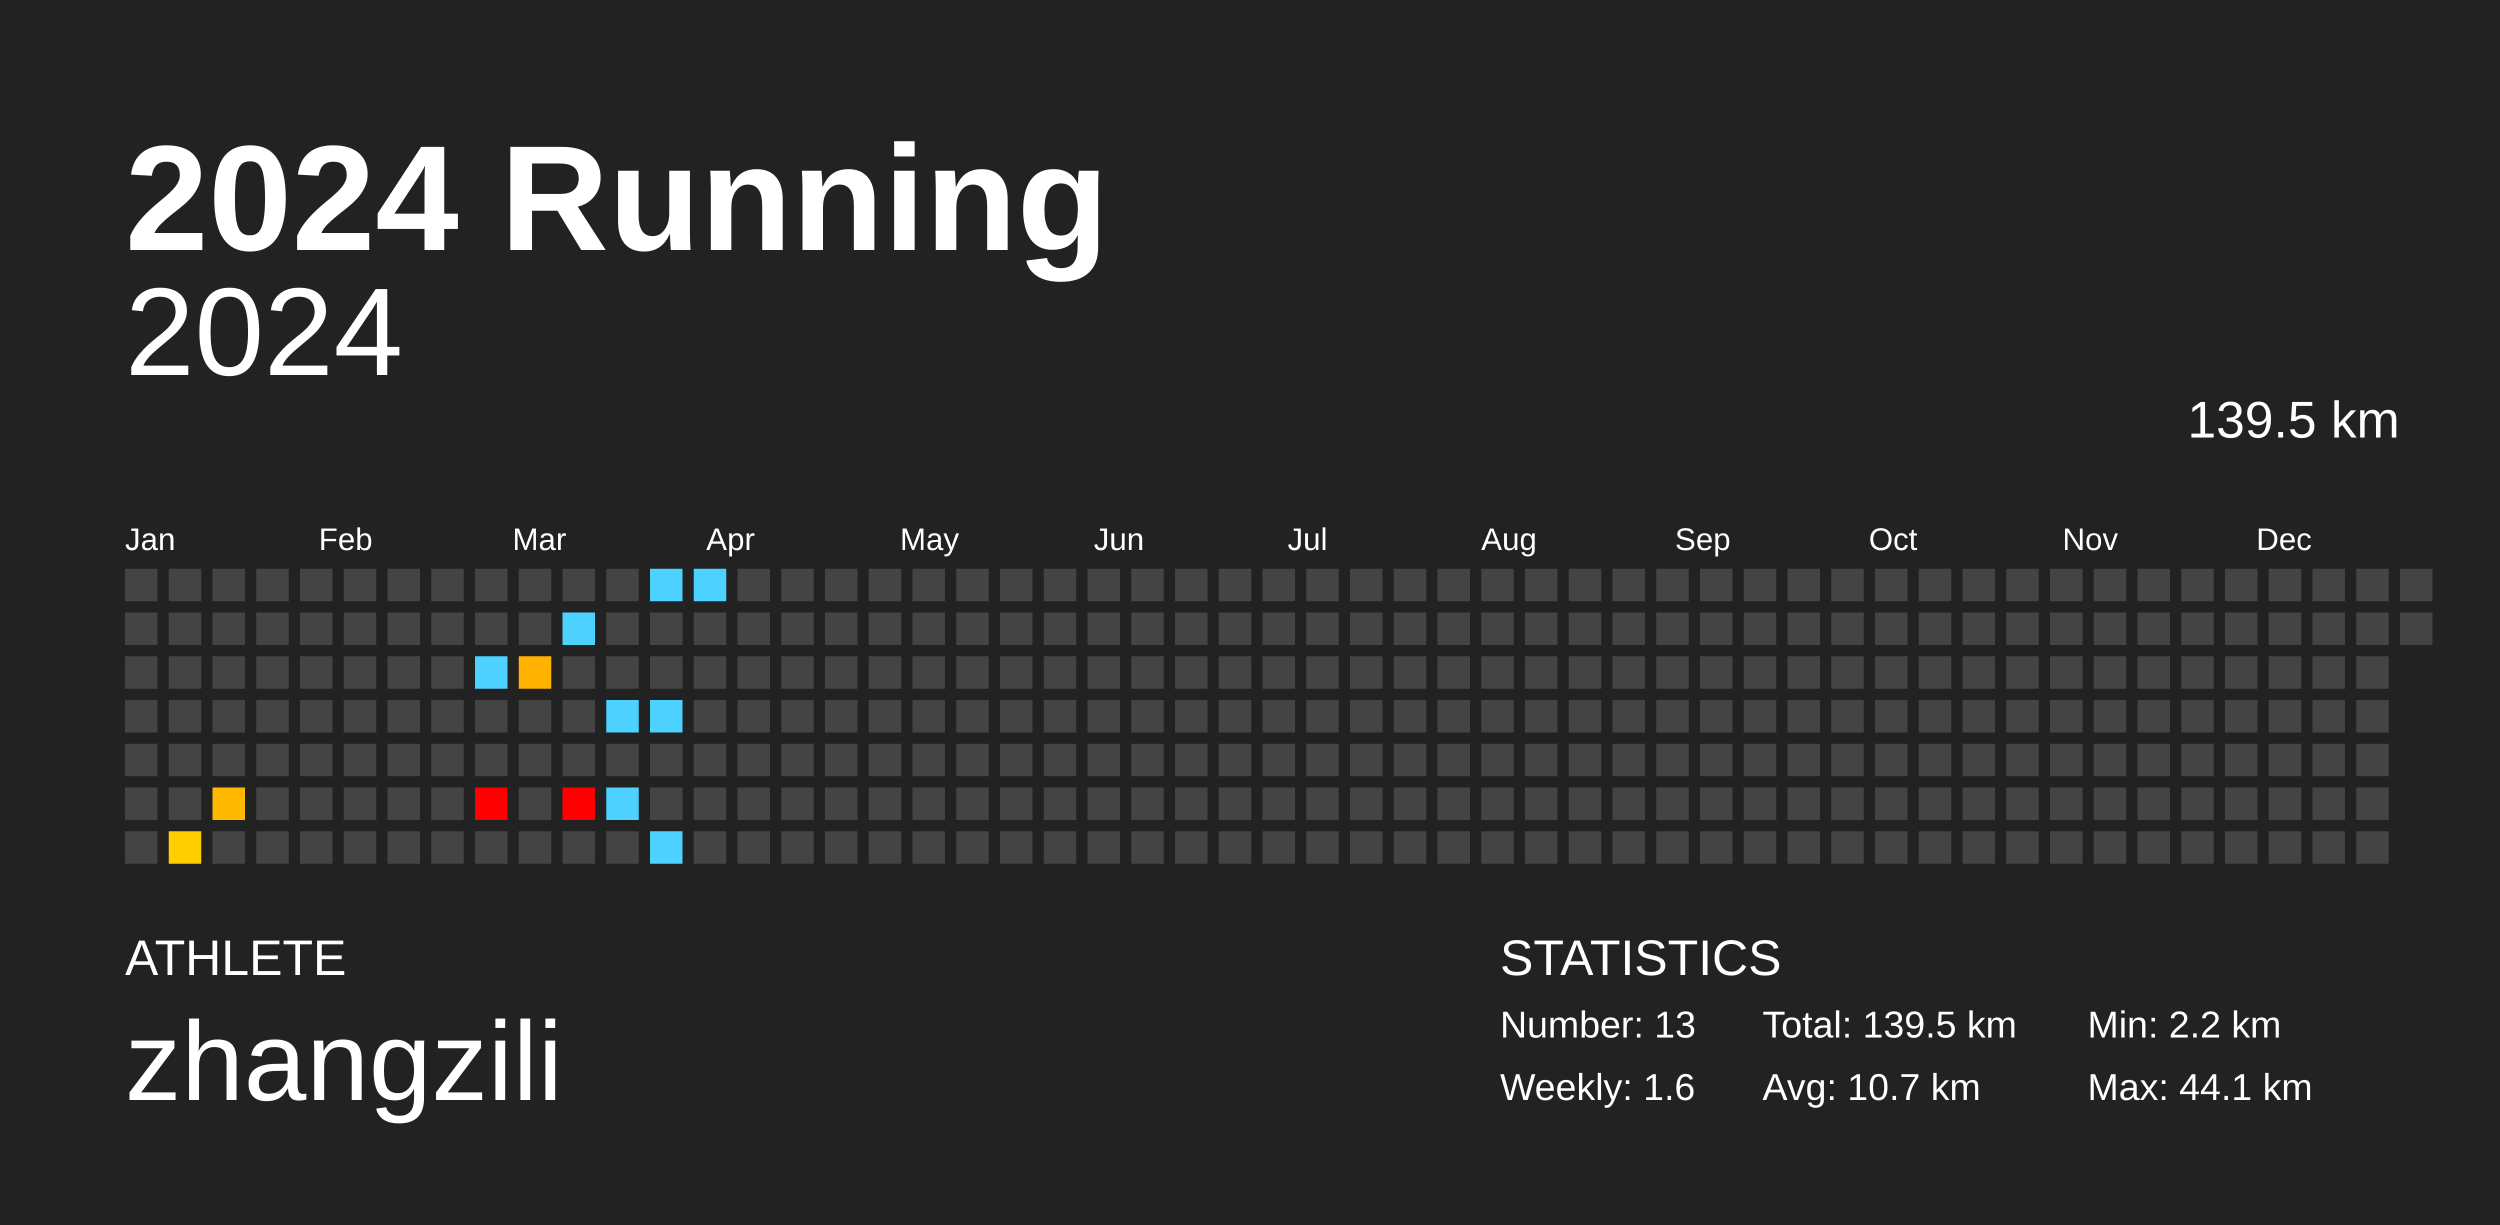
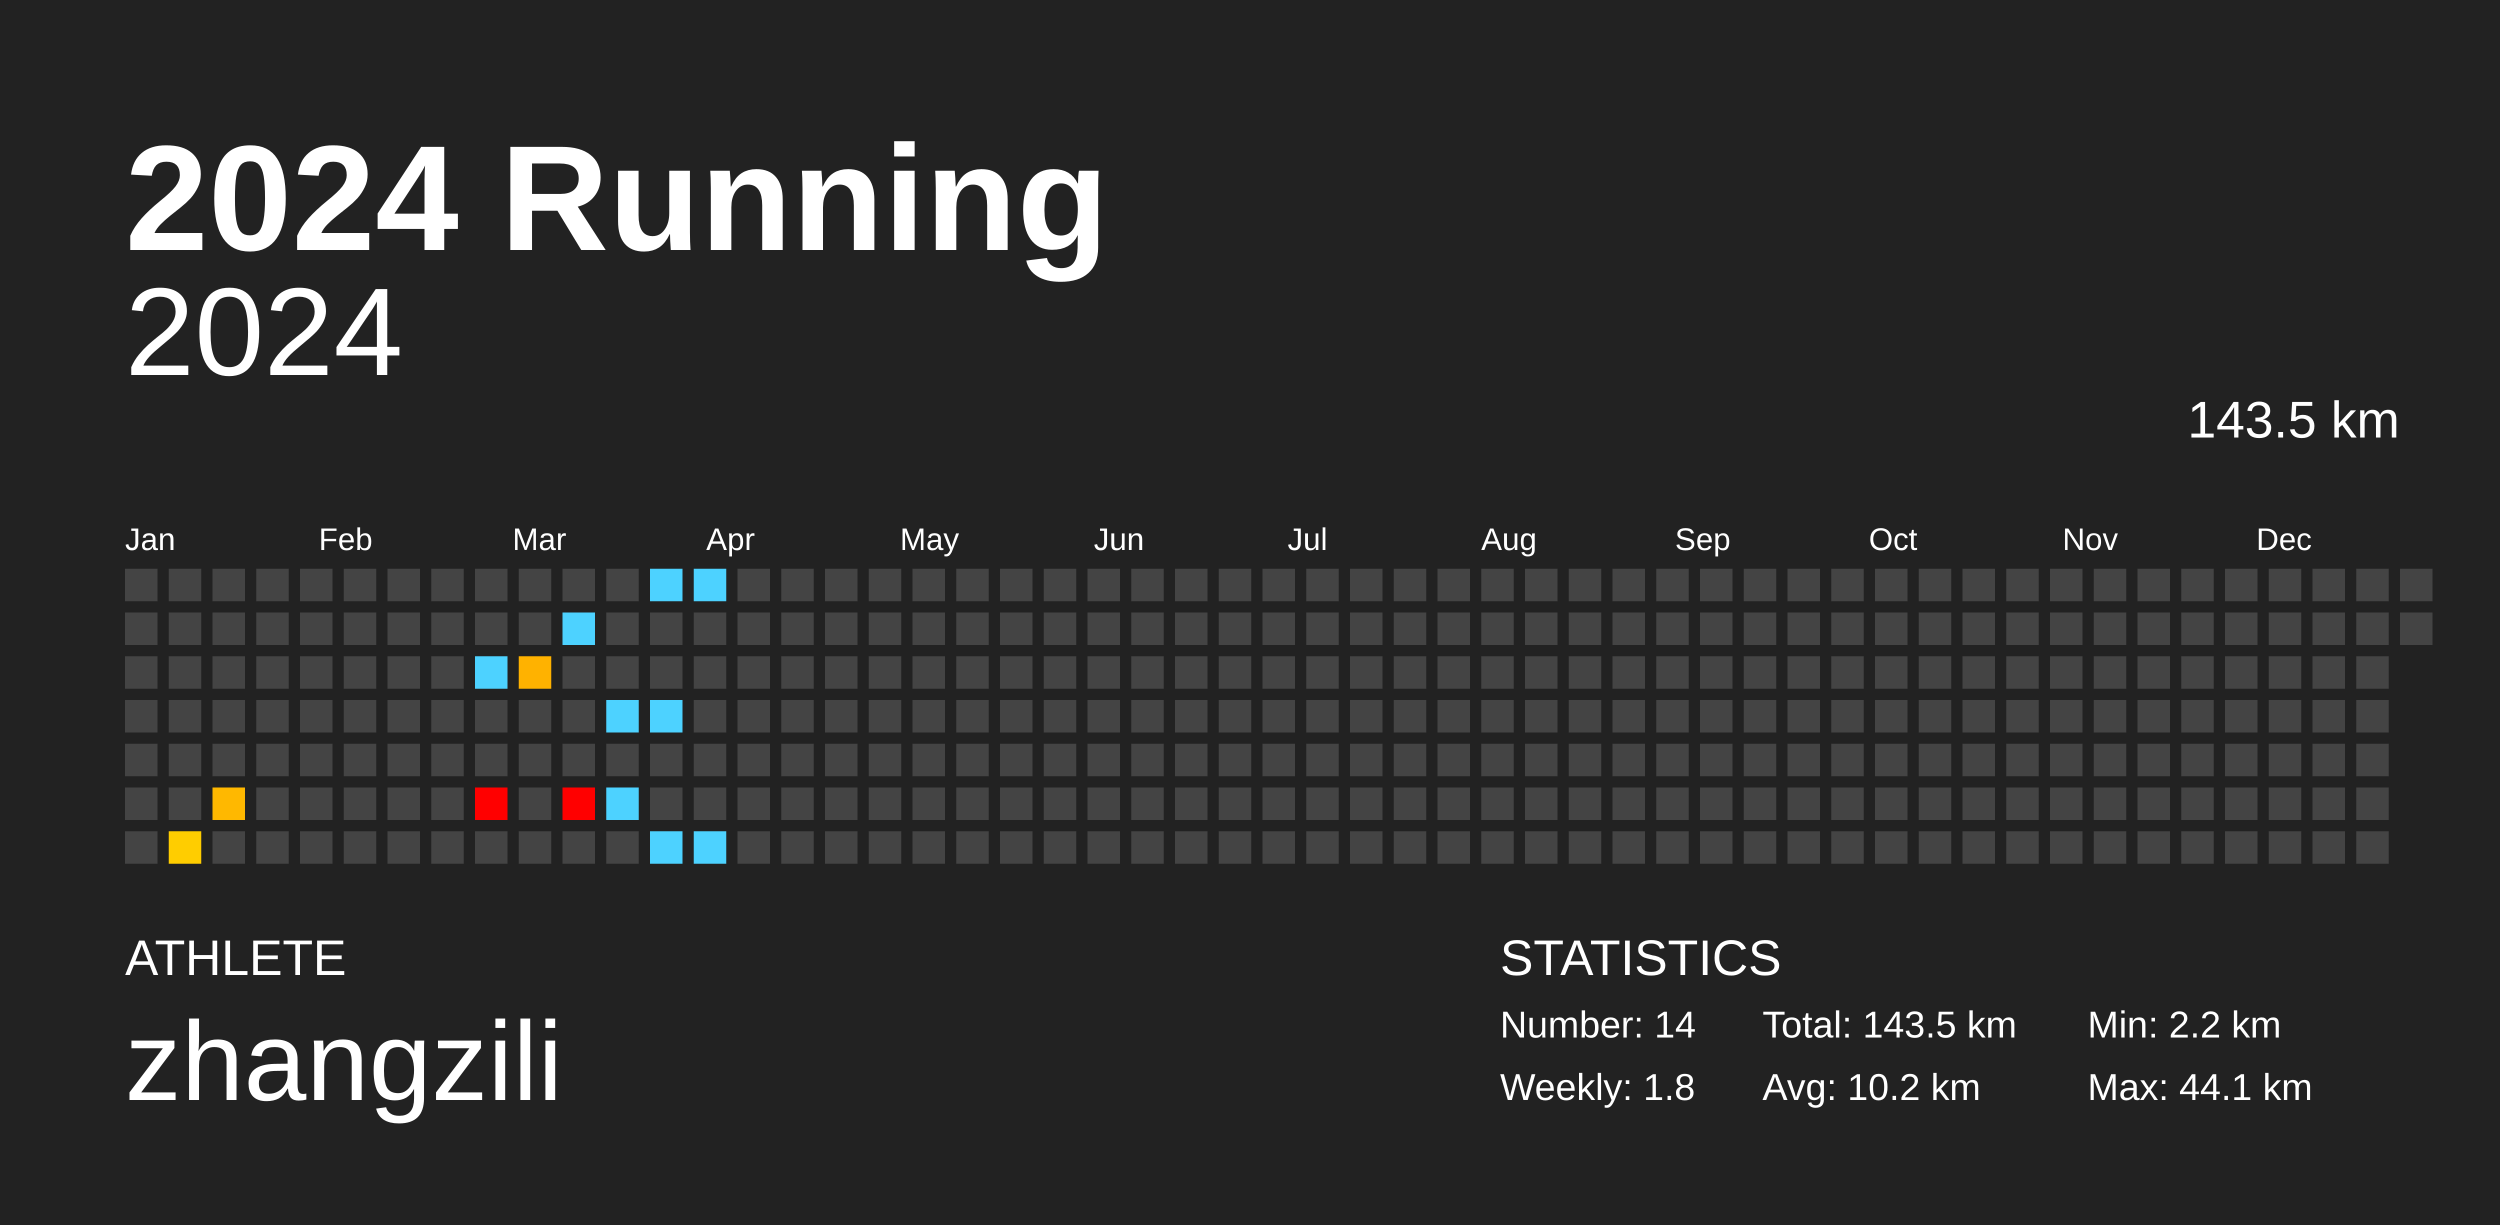
<svg xmlns="http://www.w3.org/2000/svg" baseProfile="full" height="98mm" version="1.1" viewBox="0,0,200,98" width="200mm">
  <defs />
  <rect fill="#222222" height="98" width="200" x="0" y="0" />
  <text fill="#FFFFFF" style="font-size:12px; font-family:Arial; font-weight:bold;" x="10" y="20">2024 Running</text>
  <text fill="#FFFFFF" style="font-size:4px; font-family:Arial" x="10" y="78">ATHLETE</text>
  <text fill="#FFFFFF" style="font-size:9px; font-family:Arial" x="10" y="88">zhangzili</text>
  <text fill="#FFFFFF" style="font-size:4px; font-family:Arial" x="120" y="78">STATISTICS</text>
-   <text fill="#FFFFFF" style="font-size:3px; font-family:Arial" x="120" y="83">Number: 13</text>
-   <text fill="#FFFFFF" style="font-size:3px; font-family:Arial" x="120" y="88">Weekly: 1.6</text>
-   <text fill="#FFFFFF" style="font-size:3px; font-family:Arial" x="141" y="83">Total: 139.5 km</text>
-   <text fill="#FFFFFF" style="font-size:3px; font-family:Arial" x="141" y="88">Avg: 10.7 km</text>
+   <text fill="#FFFFFF" style="font-size:3px; font-family:Arial" x="120" y="83">Number: 14</text>
+   <text fill="#FFFFFF" style="font-size:3px; font-family:Arial" x="120" y="88">Weekly: 1.8</text>
+   <text fill="#FFFFFF" style="font-size:3px; font-family:Arial" x="141" y="83">Total: 143.5 km</text>
+   <text fill="#FFFFFF" style="font-size:3px; font-family:Arial" x="141" y="88">Avg: 10.2 km</text>
  <text fill="#FFFFFF" style="font-size:3px; font-family:Arial" x="167" y="83">Min: 2.2 km</text>
  <text fill="#FFFFFF" style="font-size:3px; font-family:Arial" x="167" y="88">Max: 44.1 km</text>
  <text alignment-baseline="hanging" fill="#FFFFFF" style="font-size:10.0px; font-family:Arial;" x="10" y="30">2024</text>
-   <text alignment-baseline="hanging" fill="#FFFFFF" style="font-size:4.125px; font-family:Arial;" x="175" y="35">139.5 km</text>
+   <text alignment-baseline="hanging" fill="#FFFFFF" style="font-size:4.125px; font-family:Arial;" x="175" y="35">143.5 km</text>
  <text fill="#FFFFFF" style="font-size:2.5px; font-family:Arial" x="10.0" y="44">Jan</text>
  <text fill="#FFFFFF" style="font-size:2.5px; font-family:Arial" x="25.5" y="44">Feb</text>
  <text fill="#FFFFFF" style="font-size:2.5px; font-family:Arial" x="41.0" y="44">Mar</text>
  <text fill="#FFFFFF" style="font-size:2.5px; font-family:Arial" x="56.5" y="44">Apr</text>
  <text fill="#FFFFFF" style="font-size:2.5px; font-family:Arial" x="72.0" y="44">May</text>
  <text fill="#FFFFFF" style="font-size:2.5px; font-family:Arial" x="87.5" y="44">Jun</text>
  <text fill="#FFFFFF" style="font-size:2.5px; font-family:Arial" x="103.0" y="44">Jul</text>
  <text fill="#FFFFFF" style="font-size:2.5px; font-family:Arial" x="118.5" y="44">Aug</text>
  <text fill="#FFFFFF" style="font-size:2.5px; font-family:Arial" x="134.0" y="44">Sep</text>
  <text fill="#FFFFFF" style="font-size:2.5px; font-family:Arial" x="149.5" y="44">Oct</text>
  <text fill="#FFFFFF" style="font-size:2.5px; font-family:Arial" x="165.0" y="44">Nov</text>
  <text fill="#FFFFFF" style="font-size:2.5px; font-family:Arial" x="180.5" y="44">Dec</text>
  <rect fill="#444444" height="2.6" width="2.6" x="10.0" y="45.5" />
  <rect fill="#444444" height="2.6" width="2.6" x="10.0" y="49.0" />
  <rect fill="#444444" height="2.6" width="2.6" x="10.0" y="52.5" />
  <rect fill="#444444" height="2.6" width="2.6" x="10.0" y="56.0" />
  <rect fill="#444444" height="2.6" width="2.6" x="10.0" y="59.5" />
  <rect fill="#444444" height="2.6" width="2.6" x="10.0" y="63.0" />
  <rect fill="#444444" height="2.6" width="2.6" x="10.0" y="66.5" />
  <rect fill="#444444" height="2.6" width="2.6" x="13.5" y="45.5" />
  <rect fill="#444444" height="2.6" width="2.6" x="13.5" y="49.0" />
  <rect fill="#444444" height="2.6" width="2.6" x="13.5" y="52.5" />
  <rect fill="#444444" height="2.6" width="2.6" x="13.5" y="56.0" />
  <rect fill="#444444" height="2.6" width="2.6" x="13.5" y="59.5" />
  <rect fill="#444444" height="2.6" width="2.6" x="13.5" y="63.0" />
  <rect fill="#ffcd00" height="2.6" width="2.6" x="13.5" y="66.5" />
  <rect fill="#444444" height="2.6" width="2.6" x="17.0" y="45.5" />
  <rect fill="#444444" height="2.6" width="2.6" x="17.0" y="49.0" />
  <rect fill="#444444" height="2.6" width="2.6" x="17.0" y="52.5" />
  <rect fill="#444444" height="2.6" width="2.6" x="17.0" y="56.0" />
  <rect fill="#444444" height="2.6" width="2.6" x="17.0" y="59.5" />
  <rect fill="#ffb800" height="2.6" width="2.6" x="17.0" y="63.0" />
  <rect fill="#444444" height="2.6" width="2.6" x="17.0" y="66.5" />
  <rect fill="#444444" height="2.6" width="2.6" x="20.5" y="45.5" />
  <rect fill="#444444" height="2.6" width="2.6" x="20.5" y="49.0" />
  <rect fill="#444444" height="2.6" width="2.6" x="20.5" y="52.5" />
  <rect fill="#444444" height="2.6" width="2.6" x="20.5" y="56.0" />
  <rect fill="#444444" height="2.6" width="2.6" x="20.5" y="59.5" />
  <rect fill="#444444" height="2.6" width="2.6" x="20.5" y="63.0" />
  <rect fill="#444444" height="2.6" width="2.6" x="20.5" y="66.5" />
  <rect fill="#444444" height="2.6" width="2.6" x="24.0" y="45.5" />
  <rect fill="#444444" height="2.6" width="2.6" x="24.0" y="49.0" />
  <rect fill="#444444" height="2.6" width="2.6" x="24.0" y="52.5" />
  <rect fill="#444444" height="2.6" width="2.6" x="24.0" y="56.0" />
  <rect fill="#444444" height="2.6" width="2.6" x="24.0" y="59.5" />
  <rect fill="#444444" height="2.6" width="2.6" x="24.0" y="63.0" />
  <rect fill="#444444" height="2.6" width="2.6" x="24.0" y="66.5" />
  <rect fill="#444444" height="2.6" width="2.6" x="27.5" y="45.5" />
  <rect fill="#444444" height="2.6" width="2.6" x="27.5" y="49.0" />
  <rect fill="#444444" height="2.6" width="2.6" x="27.5" y="52.5" />
  <rect fill="#444444" height="2.6" width="2.6" x="27.5" y="56.0" />
  <rect fill="#444444" height="2.6" width="2.6" x="27.5" y="59.5" />
  <rect fill="#444444" height="2.6" width="2.6" x="27.5" y="63.0" />
  <rect fill="#444444" height="2.6" width="2.6" x="27.5" y="66.5" />
  <rect fill="#444444" height="2.6" width="2.6" x="31.0" y="45.5" />
  <rect fill="#444444" height="2.6" width="2.6" x="31.0" y="49.0" />
  <rect fill="#444444" height="2.6" width="2.6" x="31.0" y="52.5" />
  <rect fill="#444444" height="2.6" width="2.6" x="31.0" y="56.0" />
  <rect fill="#444444" height="2.6" width="2.6" x="31.0" y="59.5" />
  <rect fill="#444444" height="2.6" width="2.6" x="31.0" y="63.0" />
  <rect fill="#444444" height="2.6" width="2.6" x="31.0" y="66.5" />
  <rect fill="#444444" height="2.6" width="2.6" x="34.5" y="45.5" />
  <rect fill="#444444" height="2.6" width="2.6" x="34.5" y="49.0" />
  <rect fill="#444444" height="2.6" width="2.6" x="34.5" y="52.5" />
  <rect fill="#444444" height="2.6" width="2.6" x="34.5" y="56.0" />
  <rect fill="#444444" height="2.6" width="2.6" x="34.5" y="59.5" />
  <rect fill="#444444" height="2.6" width="2.6" x="34.5" y="63.0" />
  <rect fill="#444444" height="2.6" width="2.6" x="34.5" y="66.5" />
  <rect fill="#444444" height="2.6" width="2.6" x="38.0" y="45.5" />
  <rect fill="#444444" height="2.6" width="2.6" x="38.0" y="49.0" />
  <rect fill="#4dd2ff" height="2.6" width="2.6" x="38.0" y="52.5" />
  <rect fill="#444444" height="2.6" width="2.6" x="38.0" y="56.0" />
  <rect fill="#444444" height="2.6" width="2.6" x="38.0" y="59.5" />
  <rect fill="red" height="2.6" width="2.6" x="38.0" y="63.0" />
  <rect fill="#444444" height="2.6" width="2.6" x="38.0" y="66.5" />
  <rect fill="#444444" height="2.6" width="2.6" x="41.5" y="45.5" />
  <rect fill="#444444" height="2.6" width="2.6" x="41.5" y="49.0" />
  <rect fill="#ffb200" height="2.6" width="2.6" x="41.5" y="52.5" />
  <rect fill="#444444" height="2.6" width="2.6" x="41.5" y="56.0" />
  <rect fill="#444444" height="2.6" width="2.6" x="41.5" y="59.5" />
  <rect fill="#444444" height="2.6" width="2.6" x="41.5" y="63.0" />
  <rect fill="#444444" height="2.6" width="2.6" x="41.5" y="66.5" />
  <rect fill="#444444" height="2.6" width="2.6" x="45.0" y="45.5" />
  <rect fill="#4dd2ff" height="2.6" width="2.6" x="45.0" y="49.0" />
  <rect fill="#444444" height="2.6" width="2.6" x="45.0" y="52.5" />
  <rect fill="#444444" height="2.6" width="2.6" x="45.0" y="56.0" />
  <rect fill="#444444" height="2.6" width="2.6" x="45.0" y="59.5" />
  <rect fill="red" height="2.6" width="2.6" x="45.0" y="63.0" />
  <rect fill="#444444" height="2.6" width="2.6" x="45.0" y="66.5" />
  <rect fill="#444444" height="2.6" width="2.6" x="48.5" y="45.5" />
  <rect fill="#444444" height="2.6" width="2.6" x="48.5" y="49.0" />
  <rect fill="#444444" height="2.6" width="2.6" x="48.5" y="52.5" />
  <rect fill="#4dd2ff" height="2.6" width="2.6" x="48.5" y="56.0" />
  <rect fill="#444444" height="2.6" width="2.6" x="48.5" y="59.5" />
  <rect fill="#4dd2ff" height="2.6" width="2.6" x="48.5" y="63.0" />
  <rect fill="#444444" height="2.6" width="2.6" x="48.5" y="66.5" />
  <rect fill="#4dd2ff" height="2.6" width="2.6" x="52.0" y="45.5" />
  <rect fill="#444444" height="2.6" width="2.6" x="52.0" y="49.0" />
  <rect fill="#444444" height="2.6" width="2.6" x="52.0" y="52.5" />
  <rect fill="#4dd2ff" height="2.6" width="2.6" x="52.0" y="56.0" />
  <rect fill="#444444" height="2.6" width="2.6" x="52.0" y="59.5" />
  <rect fill="#444444" height="2.6" width="2.6" x="52.0" y="63.0" />
  <rect fill="#4dd2ff" height="2.6" width="2.6" x="52.0" y="66.5" />
  <rect fill="#4dd2ff" height="2.6" width="2.6" x="55.5" y="45.5" />
  <rect fill="#444444" height="2.6" width="2.6" x="55.5" y="49.0" />
  <rect fill="#444444" height="2.6" width="2.6" x="55.5" y="52.5" />
  <rect fill="#444444" height="2.6" width="2.6" x="55.5" y="56.0" />
  <rect fill="#444444" height="2.6" width="2.6" x="55.5" y="59.5" />
  <rect fill="#444444" height="2.6" width="2.6" x="55.5" y="63.0" />
-   <rect fill="#444444" height="2.6" width="2.6" x="55.5" y="66.5" />
+   <rect fill="#4dd2ff" height="2.6" width="2.6" x="55.5" y="66.5" />
  <rect fill="#444444" height="2.6" width="2.6" x="59.0" y="45.5" />
  <rect fill="#444444" height="2.6" width="2.6" x="59.0" y="49.0" />
  <rect fill="#444444" height="2.6" width="2.6" x="59.0" y="52.5" />
  <rect fill="#444444" height="2.6" width="2.6" x="59.0" y="56.0" />
  <rect fill="#444444" height="2.6" width="2.6" x="59.0" y="59.5" />
  <rect fill="#444444" height="2.6" width="2.6" x="59.0" y="63.0" />
  <rect fill="#444444" height="2.6" width="2.6" x="59.0" y="66.5" />
  <rect fill="#444444" height="2.6" width="2.6" x="62.5" y="45.5" />
  <rect fill="#444444" height="2.6" width="2.6" x="62.5" y="49.0" />
  <rect fill="#444444" height="2.6" width="2.6" x="62.5" y="52.5" />
  <rect fill="#444444" height="2.6" width="2.6" x="62.5" y="56.0" />
  <rect fill="#444444" height="2.6" width="2.6" x="62.5" y="59.5" />
  <rect fill="#444444" height="2.6" width="2.6" x="62.5" y="63.0" />
  <rect fill="#444444" height="2.6" width="2.6" x="62.5" y="66.5" />
  <rect fill="#444444" height="2.6" width="2.6" x="66.0" y="45.5" />
  <rect fill="#444444" height="2.6" width="2.6" x="66.0" y="49.0" />
  <rect fill="#444444" height="2.6" width="2.6" x="66.0" y="52.5" />
  <rect fill="#444444" height="2.6" width="2.6" x="66.0" y="56.0" />
  <rect fill="#444444" height="2.6" width="2.6" x="66.0" y="59.5" />
  <rect fill="#444444" height="2.6" width="2.6" x="66.0" y="63.0" />
  <rect fill="#444444" height="2.6" width="2.6" x="66.0" y="66.5" />
  <rect fill="#444444" height="2.6" width="2.6" x="69.5" y="45.5" />
  <rect fill="#444444" height="2.6" width="2.6" x="69.5" y="49.0" />
  <rect fill="#444444" height="2.6" width="2.6" x="69.5" y="52.5" />
  <rect fill="#444444" height="2.6" width="2.6" x="69.5" y="56.0" />
  <rect fill="#444444" height="2.6" width="2.6" x="69.5" y="59.5" />
  <rect fill="#444444" height="2.6" width="2.6" x="69.5" y="63.0" />
  <rect fill="#444444" height="2.6" width="2.6" x="69.5" y="66.5" />
  <rect fill="#444444" height="2.6" width="2.6" x="73.0" y="45.5" />
  <rect fill="#444444" height="2.6" width="2.6" x="73.0" y="49.0" />
  <rect fill="#444444" height="2.6" width="2.6" x="73.0" y="52.5" />
  <rect fill="#444444" height="2.6" width="2.6" x="73.0" y="56.0" />
  <rect fill="#444444" height="2.6" width="2.6" x="73.0" y="59.5" />
  <rect fill="#444444" height="2.6" width="2.6" x="73.0" y="63.0" />
  <rect fill="#444444" height="2.6" width="2.6" x="73.0" y="66.5" />
  <rect fill="#444444" height="2.6" width="2.6" x="76.5" y="45.5" />
  <rect fill="#444444" height="2.6" width="2.6" x="76.5" y="49.0" />
  <rect fill="#444444" height="2.6" width="2.6" x="76.5" y="52.5" />
  <rect fill="#444444" height="2.6" width="2.6" x="76.5" y="56.0" />
  <rect fill="#444444" height="2.6" width="2.6" x="76.5" y="59.5" />
  <rect fill="#444444" height="2.6" width="2.6" x="76.5" y="63.0" />
  <rect fill="#444444" height="2.6" width="2.6" x="76.5" y="66.5" />
  <rect fill="#444444" height="2.6" width="2.6" x="80.0" y="45.5" />
  <rect fill="#444444" height="2.6" width="2.6" x="80.0" y="49.0" />
  <rect fill="#444444" height="2.6" width="2.6" x="80.0" y="52.5" />
  <rect fill="#444444" height="2.6" width="2.6" x="80.0" y="56.0" />
  <rect fill="#444444" height="2.6" width="2.6" x="80.0" y="59.5" />
  <rect fill="#444444" height="2.6" width="2.6" x="80.0" y="63.0" />
  <rect fill="#444444" height="2.6" width="2.6" x="80.0" y="66.5" />
  <rect fill="#444444" height="2.6" width="2.6" x="83.5" y="45.5" />
  <rect fill="#444444" height="2.6" width="2.6" x="83.5" y="49.0" />
  <rect fill="#444444" height="2.6" width="2.6" x="83.5" y="52.5" />
  <rect fill="#444444" height="2.6" width="2.6" x="83.5" y="56.0" />
  <rect fill="#444444" height="2.6" width="2.6" x="83.5" y="59.5" />
  <rect fill="#444444" height="2.6" width="2.6" x="83.5" y="63.0" />
  <rect fill="#444444" height="2.6" width="2.6" x="83.5" y="66.5" />
  <rect fill="#444444" height="2.6" width="2.6" x="87.0" y="45.5" />
  <rect fill="#444444" height="2.6" width="2.6" x="87.0" y="49.0" />
  <rect fill="#444444" height="2.6" width="2.6" x="87.0" y="52.5" />
  <rect fill="#444444" height="2.6" width="2.6" x="87.0" y="56.0" />
  <rect fill="#444444" height="2.6" width="2.6" x="87.0" y="59.5" />
  <rect fill="#444444" height="2.6" width="2.6" x="87.0" y="63.0" />
  <rect fill="#444444" height="2.6" width="2.6" x="87.0" y="66.5" />
  <rect fill="#444444" height="2.6" width="2.6" x="90.5" y="45.5" />
  <rect fill="#444444" height="2.6" width="2.6" x="90.5" y="49.0" />
  <rect fill="#444444" height="2.6" width="2.6" x="90.5" y="52.5" />
  <rect fill="#444444" height="2.6" width="2.6" x="90.5" y="56.0" />
  <rect fill="#444444" height="2.6" width="2.6" x="90.5" y="59.5" />
  <rect fill="#444444" height="2.6" width="2.6" x="90.5" y="63.0" />
  <rect fill="#444444" height="2.6" width="2.6" x="90.5" y="66.5" />
  <rect fill="#444444" height="2.6" width="2.6" x="94.0" y="45.5" />
  <rect fill="#444444" height="2.6" width="2.6" x="94.0" y="49.0" />
  <rect fill="#444444" height="2.6" width="2.6" x="94.0" y="52.5" />
  <rect fill="#444444" height="2.6" width="2.6" x="94.0" y="56.0" />
  <rect fill="#444444" height="2.6" width="2.6" x="94.0" y="59.5" />
  <rect fill="#444444" height="2.6" width="2.6" x="94.0" y="63.0" />
  <rect fill="#444444" height="2.6" width="2.6" x="94.0" y="66.5" />
  <rect fill="#444444" height="2.6" width="2.6" x="97.5" y="45.5" />
  <rect fill="#444444" height="2.6" width="2.6" x="97.5" y="49.0" />
  <rect fill="#444444" height="2.6" width="2.6" x="97.5" y="52.5" />
  <rect fill="#444444" height="2.6" width="2.6" x="97.5" y="56.0" />
  <rect fill="#444444" height="2.6" width="2.6" x="97.5" y="59.5" />
  <rect fill="#444444" height="2.6" width="2.6" x="97.5" y="63.0" />
  <rect fill="#444444" height="2.6" width="2.6" x="97.5" y="66.5" />
  <rect fill="#444444" height="2.6" width="2.6" x="101.0" y="45.5" />
  <rect fill="#444444" height="2.6" width="2.6" x="101.0" y="49.0" />
  <rect fill="#444444" height="2.6" width="2.6" x="101.0" y="52.5" />
  <rect fill="#444444" height="2.6" width="2.6" x="101.0" y="56.0" />
  <rect fill="#444444" height="2.6" width="2.6" x="101.0" y="59.5" />
  <rect fill="#444444" height="2.6" width="2.6" x="101.0" y="63.0" />
  <rect fill="#444444" height="2.6" width="2.6" x="101.0" y="66.5" />
  <rect fill="#444444" height="2.6" width="2.6" x="104.5" y="45.5" />
  <rect fill="#444444" height="2.6" width="2.6" x="104.5" y="49.0" />
  <rect fill="#444444" height="2.6" width="2.6" x="104.5" y="52.5" />
  <rect fill="#444444" height="2.6" width="2.6" x="104.5" y="56.0" />
  <rect fill="#444444" height="2.6" width="2.6" x="104.5" y="59.5" />
  <rect fill="#444444" height="2.6" width="2.6" x="104.5" y="63.0" />
  <rect fill="#444444" height="2.6" width="2.6" x="104.5" y="66.5" />
  <rect fill="#444444" height="2.6" width="2.6" x="108.0" y="45.5" />
  <rect fill="#444444" height="2.6" width="2.6" x="108.0" y="49.0" />
  <rect fill="#444444" height="2.6" width="2.6" x="108.0" y="52.5" />
  <rect fill="#444444" height="2.6" width="2.6" x="108.0" y="56.0" />
  <rect fill="#444444" height="2.6" width="2.6" x="108.0" y="59.5" />
  <rect fill="#444444" height="2.6" width="2.6" x="108.0" y="63.0" />
  <rect fill="#444444" height="2.6" width="2.6" x="108.0" y="66.5" />
  <rect fill="#444444" height="2.6" width="2.6" x="111.5" y="45.5" />
  <rect fill="#444444" height="2.6" width="2.6" x="111.5" y="49.0" />
  <rect fill="#444444" height="2.6" width="2.6" x="111.5" y="52.5" />
  <rect fill="#444444" height="2.6" width="2.6" x="111.5" y="56.0" />
  <rect fill="#444444" height="2.6" width="2.6" x="111.5" y="59.5" />
  <rect fill="#444444" height="2.6" width="2.6" x="111.5" y="63.0" />
  <rect fill="#444444" height="2.6" width="2.6" x="111.5" y="66.5" />
  <rect fill="#444444" height="2.6" width="2.6" x="115.0" y="45.5" />
  <rect fill="#444444" height="2.6" width="2.6" x="115.0" y="49.0" />
  <rect fill="#444444" height="2.6" width="2.6" x="115.0" y="52.5" />
  <rect fill="#444444" height="2.6" width="2.6" x="115.0" y="56.0" />
  <rect fill="#444444" height="2.6" width="2.6" x="115.0" y="59.5" />
  <rect fill="#444444" height="2.6" width="2.6" x="115.0" y="63.0" />
  <rect fill="#444444" height="2.6" width="2.6" x="115.0" y="66.5" />
  <rect fill="#444444" height="2.6" width="2.6" x="118.5" y="45.5" />
  <rect fill="#444444" height="2.6" width="2.6" x="118.5" y="49.0" />
  <rect fill="#444444" height="2.6" width="2.6" x="118.5" y="52.5" />
  <rect fill="#444444" height="2.6" width="2.6" x="118.5" y="56.0" />
  <rect fill="#444444" height="2.6" width="2.6" x="118.5" y="59.5" />
  <rect fill="#444444" height="2.6" width="2.6" x="118.5" y="63.0" />
  <rect fill="#444444" height="2.6" width="2.6" x="118.5" y="66.5" />
  <rect fill="#444444" height="2.6" width="2.6" x="122.0" y="45.5" />
  <rect fill="#444444" height="2.6" width="2.6" x="122.0" y="49.0" />
  <rect fill="#444444" height="2.6" width="2.6" x="122.0" y="52.5" />
  <rect fill="#444444" height="2.6" width="2.6" x="122.0" y="56.0" />
  <rect fill="#444444" height="2.6" width="2.6" x="122.0" y="59.5" />
  <rect fill="#444444" height="2.6" width="2.6" x="122.0" y="63.0" />
  <rect fill="#444444" height="2.6" width="2.6" x="122.0" y="66.5" />
  <rect fill="#444444" height="2.6" width="2.6" x="125.5" y="45.5" />
  <rect fill="#444444" height="2.6" width="2.6" x="125.5" y="49.0" />
  <rect fill="#444444" height="2.6" width="2.6" x="125.5" y="52.5" />
  <rect fill="#444444" height="2.6" width="2.6" x="125.5" y="56.0" />
  <rect fill="#444444" height="2.6" width="2.6" x="125.5" y="59.5" />
  <rect fill="#444444" height="2.6" width="2.6" x="125.5" y="63.0" />
  <rect fill="#444444" height="2.6" width="2.6" x="125.5" y="66.5" />
  <rect fill="#444444" height="2.6" width="2.6" x="129.0" y="45.5" />
  <rect fill="#444444" height="2.6" width="2.6" x="129.0" y="49.0" />
  <rect fill="#444444" height="2.6" width="2.6" x="129.0" y="52.5" />
  <rect fill="#444444" height="2.6" width="2.6" x="129.0" y="56.0" />
  <rect fill="#444444" height="2.6" width="2.6" x="129.0" y="59.5" />
  <rect fill="#444444" height="2.6" width="2.6" x="129.0" y="63.0" />
  <rect fill="#444444" height="2.6" width="2.6" x="129.0" y="66.5" />
  <rect fill="#444444" height="2.6" width="2.6" x="132.5" y="45.5" />
  <rect fill="#444444" height="2.6" width="2.6" x="132.5" y="49.0" />
  <rect fill="#444444" height="2.6" width="2.6" x="132.5" y="52.5" />
  <rect fill="#444444" height="2.6" width="2.6" x="132.5" y="56.0" />
  <rect fill="#444444" height="2.6" width="2.6" x="132.5" y="59.5" />
  <rect fill="#444444" height="2.6" width="2.6" x="132.5" y="63.0" />
  <rect fill="#444444" height="2.6" width="2.6" x="132.5" y="66.5" />
  <rect fill="#444444" height="2.6" width="2.6" x="136.0" y="45.5" />
  <rect fill="#444444" height="2.6" width="2.6" x="136.0" y="49.0" />
  <rect fill="#444444" height="2.6" width="2.6" x="136.0" y="52.5" />
  <rect fill="#444444" height="2.6" width="2.6" x="136.0" y="56.0" />
  <rect fill="#444444" height="2.6" width="2.6" x="136.0" y="59.5" />
  <rect fill="#444444" height="2.6" width="2.6" x="136.0" y="63.0" />
  <rect fill="#444444" height="2.6" width="2.6" x="136.0" y="66.5" />
  <rect fill="#444444" height="2.6" width="2.6" x="139.5" y="45.5" />
  <rect fill="#444444" height="2.6" width="2.6" x="139.5" y="49.0" />
  <rect fill="#444444" height="2.6" width="2.6" x="139.5" y="52.5" />
  <rect fill="#444444" height="2.6" width="2.6" x="139.5" y="56.0" />
  <rect fill="#444444" height="2.6" width="2.6" x="139.5" y="59.5" />
  <rect fill="#444444" height="2.6" width="2.6" x="139.5" y="63.0" />
  <rect fill="#444444" height="2.6" width="2.6" x="139.5" y="66.5" />
  <rect fill="#444444" height="2.6" width="2.6" x="143.0" y="45.5" />
  <rect fill="#444444" height="2.6" width="2.6" x="143.0" y="49.0" />
  <rect fill="#444444" height="2.6" width="2.6" x="143.0" y="52.5" />
  <rect fill="#444444" height="2.6" width="2.6" x="143.0" y="56.0" />
  <rect fill="#444444" height="2.6" width="2.6" x="143.0" y="59.5" />
  <rect fill="#444444" height="2.6" width="2.6" x="143.0" y="63.0" />
  <rect fill="#444444" height="2.6" width="2.6" x="143.0" y="66.5" />
  <rect fill="#444444" height="2.6" width="2.6" x="146.5" y="45.5" />
  <rect fill="#444444" height="2.6" width="2.6" x="146.5" y="49.0" />
  <rect fill="#444444" height="2.6" width="2.6" x="146.5" y="52.5" />
  <rect fill="#444444" height="2.6" width="2.6" x="146.5" y="56.0" />
  <rect fill="#444444" height="2.6" width="2.6" x="146.5" y="59.5" />
  <rect fill="#444444" height="2.6" width="2.6" x="146.5" y="63.0" />
  <rect fill="#444444" height="2.6" width="2.6" x="146.5" y="66.5" />
  <rect fill="#444444" height="2.6" width="2.6" x="150.0" y="45.5" />
  <rect fill="#444444" height="2.6" width="2.6" x="150.0" y="49.0" />
  <rect fill="#444444" height="2.6" width="2.6" x="150.0" y="52.5" />
  <rect fill="#444444" height="2.6" width="2.6" x="150.0" y="56.0" />
  <rect fill="#444444" height="2.6" width="2.6" x="150.0" y="59.5" />
  <rect fill="#444444" height="2.6" width="2.6" x="150.0" y="63.0" />
  <rect fill="#444444" height="2.6" width="2.6" x="150.0" y="66.5" />
  <rect fill="#444444" height="2.6" width="2.6" x="153.5" y="45.5" />
  <rect fill="#444444" height="2.6" width="2.6" x="153.5" y="49.0" />
  <rect fill="#444444" height="2.6" width="2.6" x="153.5" y="52.5" />
  <rect fill="#444444" height="2.6" width="2.6" x="153.5" y="56.0" />
  <rect fill="#444444" height="2.6" width="2.6" x="153.5" y="59.5" />
  <rect fill="#444444" height="2.6" width="2.6" x="153.5" y="63.0" />
  <rect fill="#444444" height="2.6" width="2.6" x="153.5" y="66.5" />
  <rect fill="#444444" height="2.6" width="2.6" x="157.0" y="45.5" />
  <rect fill="#444444" height="2.6" width="2.6" x="157.0" y="49.0" />
  <rect fill="#444444" height="2.6" width="2.6" x="157.0" y="52.5" />
  <rect fill="#444444" height="2.6" width="2.6" x="157.0" y="56.0" />
  <rect fill="#444444" height="2.6" width="2.6" x="157.0" y="59.5" />
  <rect fill="#444444" height="2.6" width="2.6" x="157.0" y="63.0" />
  <rect fill="#444444" height="2.6" width="2.6" x="157.0" y="66.5" />
  <rect fill="#444444" height="2.6" width="2.6" x="160.5" y="45.5" />
  <rect fill="#444444" height="2.6" width="2.6" x="160.5" y="49.0" />
  <rect fill="#444444" height="2.6" width="2.6" x="160.5" y="52.5" />
  <rect fill="#444444" height="2.6" width="2.6" x="160.5" y="56.0" />
  <rect fill="#444444" height="2.6" width="2.6" x="160.5" y="59.5" />
  <rect fill="#444444" height="2.6" width="2.6" x="160.5" y="63.0" />
  <rect fill="#444444" height="2.6" width="2.6" x="160.5" y="66.5" />
  <rect fill="#444444" height="2.6" width="2.6" x="164.0" y="45.5" />
  <rect fill="#444444" height="2.6" width="2.6" x="164.0" y="49.0" />
  <rect fill="#444444" height="2.6" width="2.6" x="164.0" y="52.5" />
  <rect fill="#444444" height="2.6" width="2.6" x="164.0" y="56.0" />
  <rect fill="#444444" height="2.6" width="2.6" x="164.0" y="59.5" />
  <rect fill="#444444" height="2.6" width="2.6" x="164.0" y="63.0" />
  <rect fill="#444444" height="2.6" width="2.6" x="164.0" y="66.5" />
  <rect fill="#444444" height="2.6" width="2.6" x="167.5" y="45.5" />
  <rect fill="#444444" height="2.6" width="2.6" x="167.5" y="49.0" />
  <rect fill="#444444" height="2.6" width="2.6" x="167.5" y="52.5" />
  <rect fill="#444444" height="2.6" width="2.6" x="167.5" y="56.0" />
  <rect fill="#444444" height="2.6" width="2.6" x="167.5" y="59.5" />
  <rect fill="#444444" height="2.6" width="2.6" x="167.5" y="63.0" />
  <rect fill="#444444" height="2.6" width="2.6" x="167.5" y="66.5" />
  <rect fill="#444444" height="2.6" width="2.6" x="171.0" y="45.5" />
  <rect fill="#444444" height="2.6" width="2.6" x="171.0" y="49.0" />
  <rect fill="#444444" height="2.6" width="2.6" x="171.0" y="52.5" />
  <rect fill="#444444" height="2.6" width="2.6" x="171.0" y="56.0" />
  <rect fill="#444444" height="2.6" width="2.6" x="171.0" y="59.5" />
  <rect fill="#444444" height="2.6" width="2.6" x="171.0" y="63.0" />
  <rect fill="#444444" height="2.6" width="2.6" x="171.0" y="66.5" />
  <rect fill="#444444" height="2.6" width="2.6" x="174.5" y="45.5" />
  <rect fill="#444444" height="2.6" width="2.6" x="174.5" y="49.0" />
  <rect fill="#444444" height="2.6" width="2.6" x="174.5" y="52.5" />
  <rect fill="#444444" height="2.6" width="2.6" x="174.5" y="56.0" />
  <rect fill="#444444" height="2.6" width="2.6" x="174.5" y="59.5" />
  <rect fill="#444444" height="2.6" width="2.6" x="174.5" y="63.0" />
  <rect fill="#444444" height="2.6" width="2.6" x="174.5" y="66.5" />
  <rect fill="#444444" height="2.6" width="2.6" x="178.0" y="45.5" />
  <rect fill="#444444" height="2.6" width="2.6" x="178.0" y="49.0" />
  <rect fill="#444444" height="2.6" width="2.6" x="178.0" y="52.5" />
  <rect fill="#444444" height="2.6" width="2.6" x="178.0" y="56.0" />
  <rect fill="#444444" height="2.6" width="2.6" x="178.0" y="59.5" />
  <rect fill="#444444" height="2.6" width="2.6" x="178.0" y="63.0" />
  <rect fill="#444444" height="2.6" width="2.6" x="178.0" y="66.5" />
  <rect fill="#444444" height="2.6" width="2.6" x="181.5" y="45.5" />
  <rect fill="#444444" height="2.6" width="2.6" x="181.5" y="49.0" />
  <rect fill="#444444" height="2.6" width="2.6" x="181.5" y="52.5" />
  <rect fill="#444444" height="2.6" width="2.6" x="181.5" y="56.0" />
  <rect fill="#444444" height="2.6" width="2.6" x="181.5" y="59.5" />
  <rect fill="#444444" height="2.6" width="2.6" x="181.5" y="63.0" />
  <rect fill="#444444" height="2.6" width="2.6" x="181.5" y="66.5" />
  <rect fill="#444444" height="2.6" width="2.6" x="185.0" y="45.5" />
  <rect fill="#444444" height="2.6" width="2.6" x="185.0" y="49.0" />
  <rect fill="#444444" height="2.6" width="2.6" x="185.0" y="52.5" />
  <rect fill="#444444" height="2.6" width="2.6" x="185.0" y="56.0" />
  <rect fill="#444444" height="2.6" width="2.6" x="185.0" y="59.5" />
  <rect fill="#444444" height="2.6" width="2.6" x="185.0" y="63.0" />
  <rect fill="#444444" height="2.6" width="2.6" x="185.0" y="66.5" />
  <rect fill="#444444" height="2.6" width="2.6" x="188.5" y="45.5" />
  <rect fill="#444444" height="2.6" width="2.6" x="188.5" y="49.0" />
  <rect fill="#444444" height="2.6" width="2.6" x="188.5" y="52.5" />
  <rect fill="#444444" height="2.6" width="2.6" x="188.5" y="56.0" />
  <rect fill="#444444" height="2.6" width="2.6" x="188.5" y="59.5" />
  <rect fill="#444444" height="2.6" width="2.6" x="188.5" y="63.0" />
  <rect fill="#444444" height="2.6" width="2.6" x="188.5" y="66.5" />
  <rect fill="#444444" height="2.6" width="2.6" x="192.0" y="45.5" />
  <rect fill="#444444" height="2.6" width="2.6" x="192.0" y="49.0" />
</svg>
